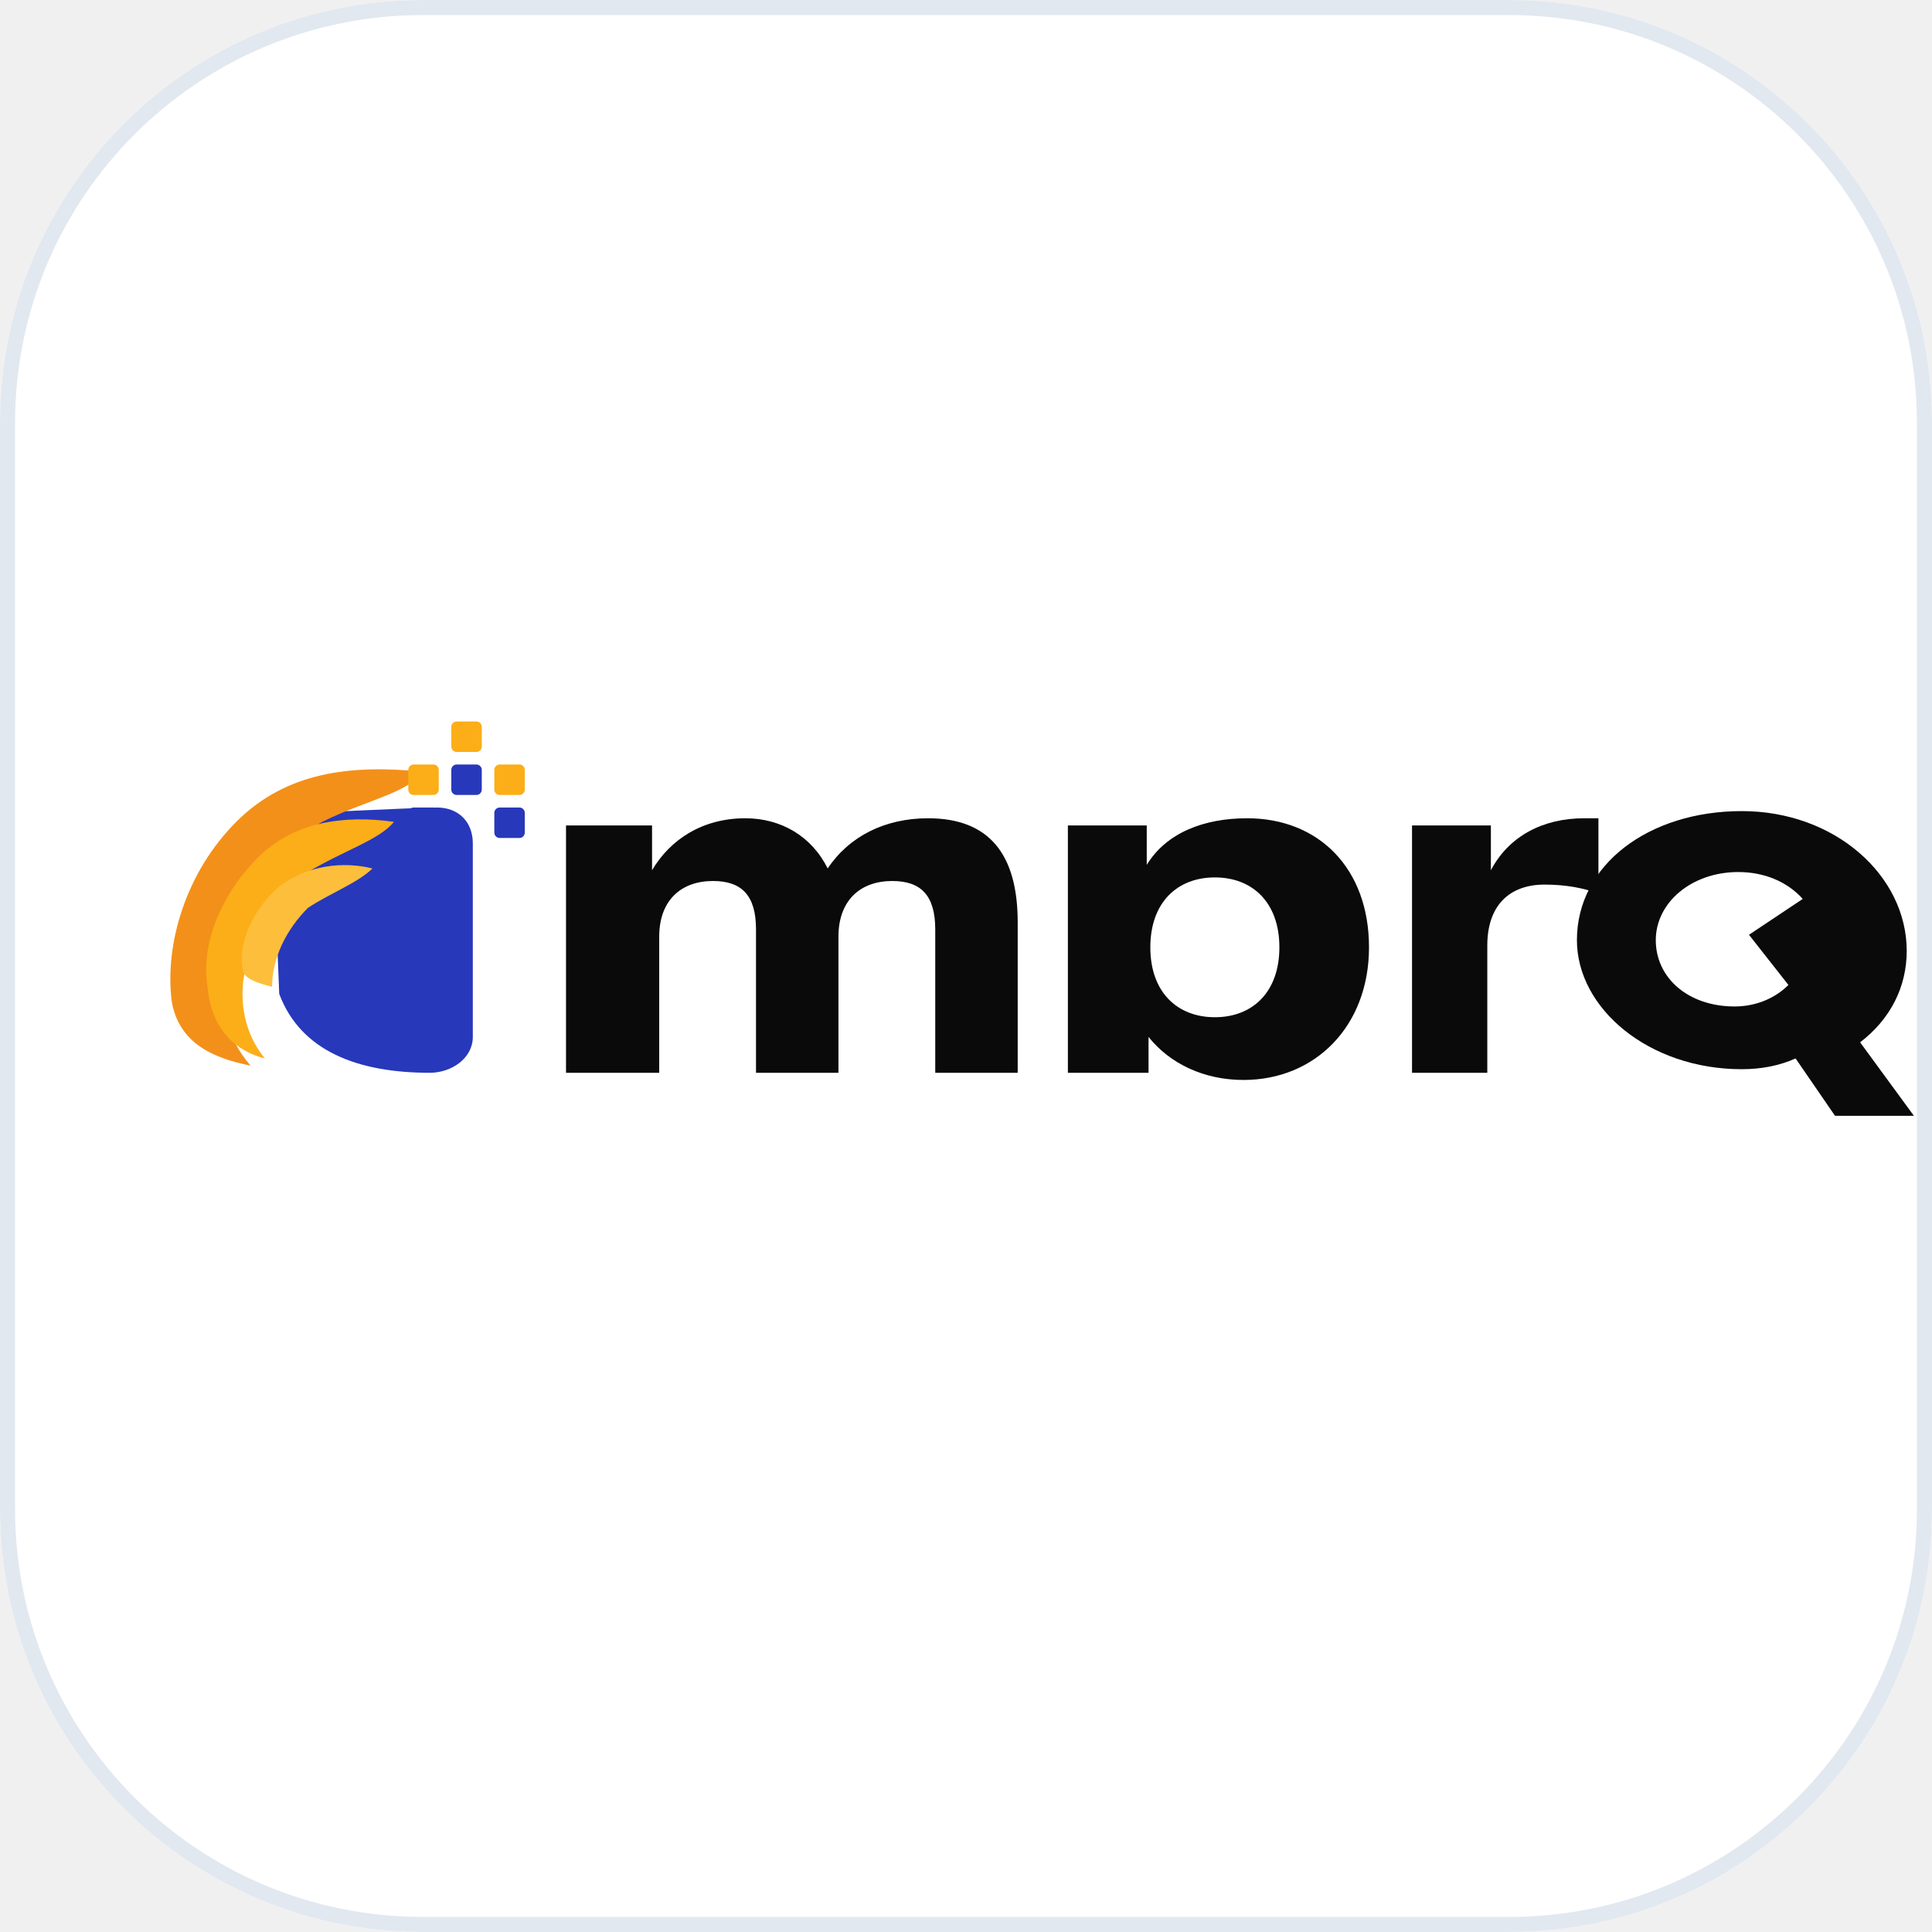
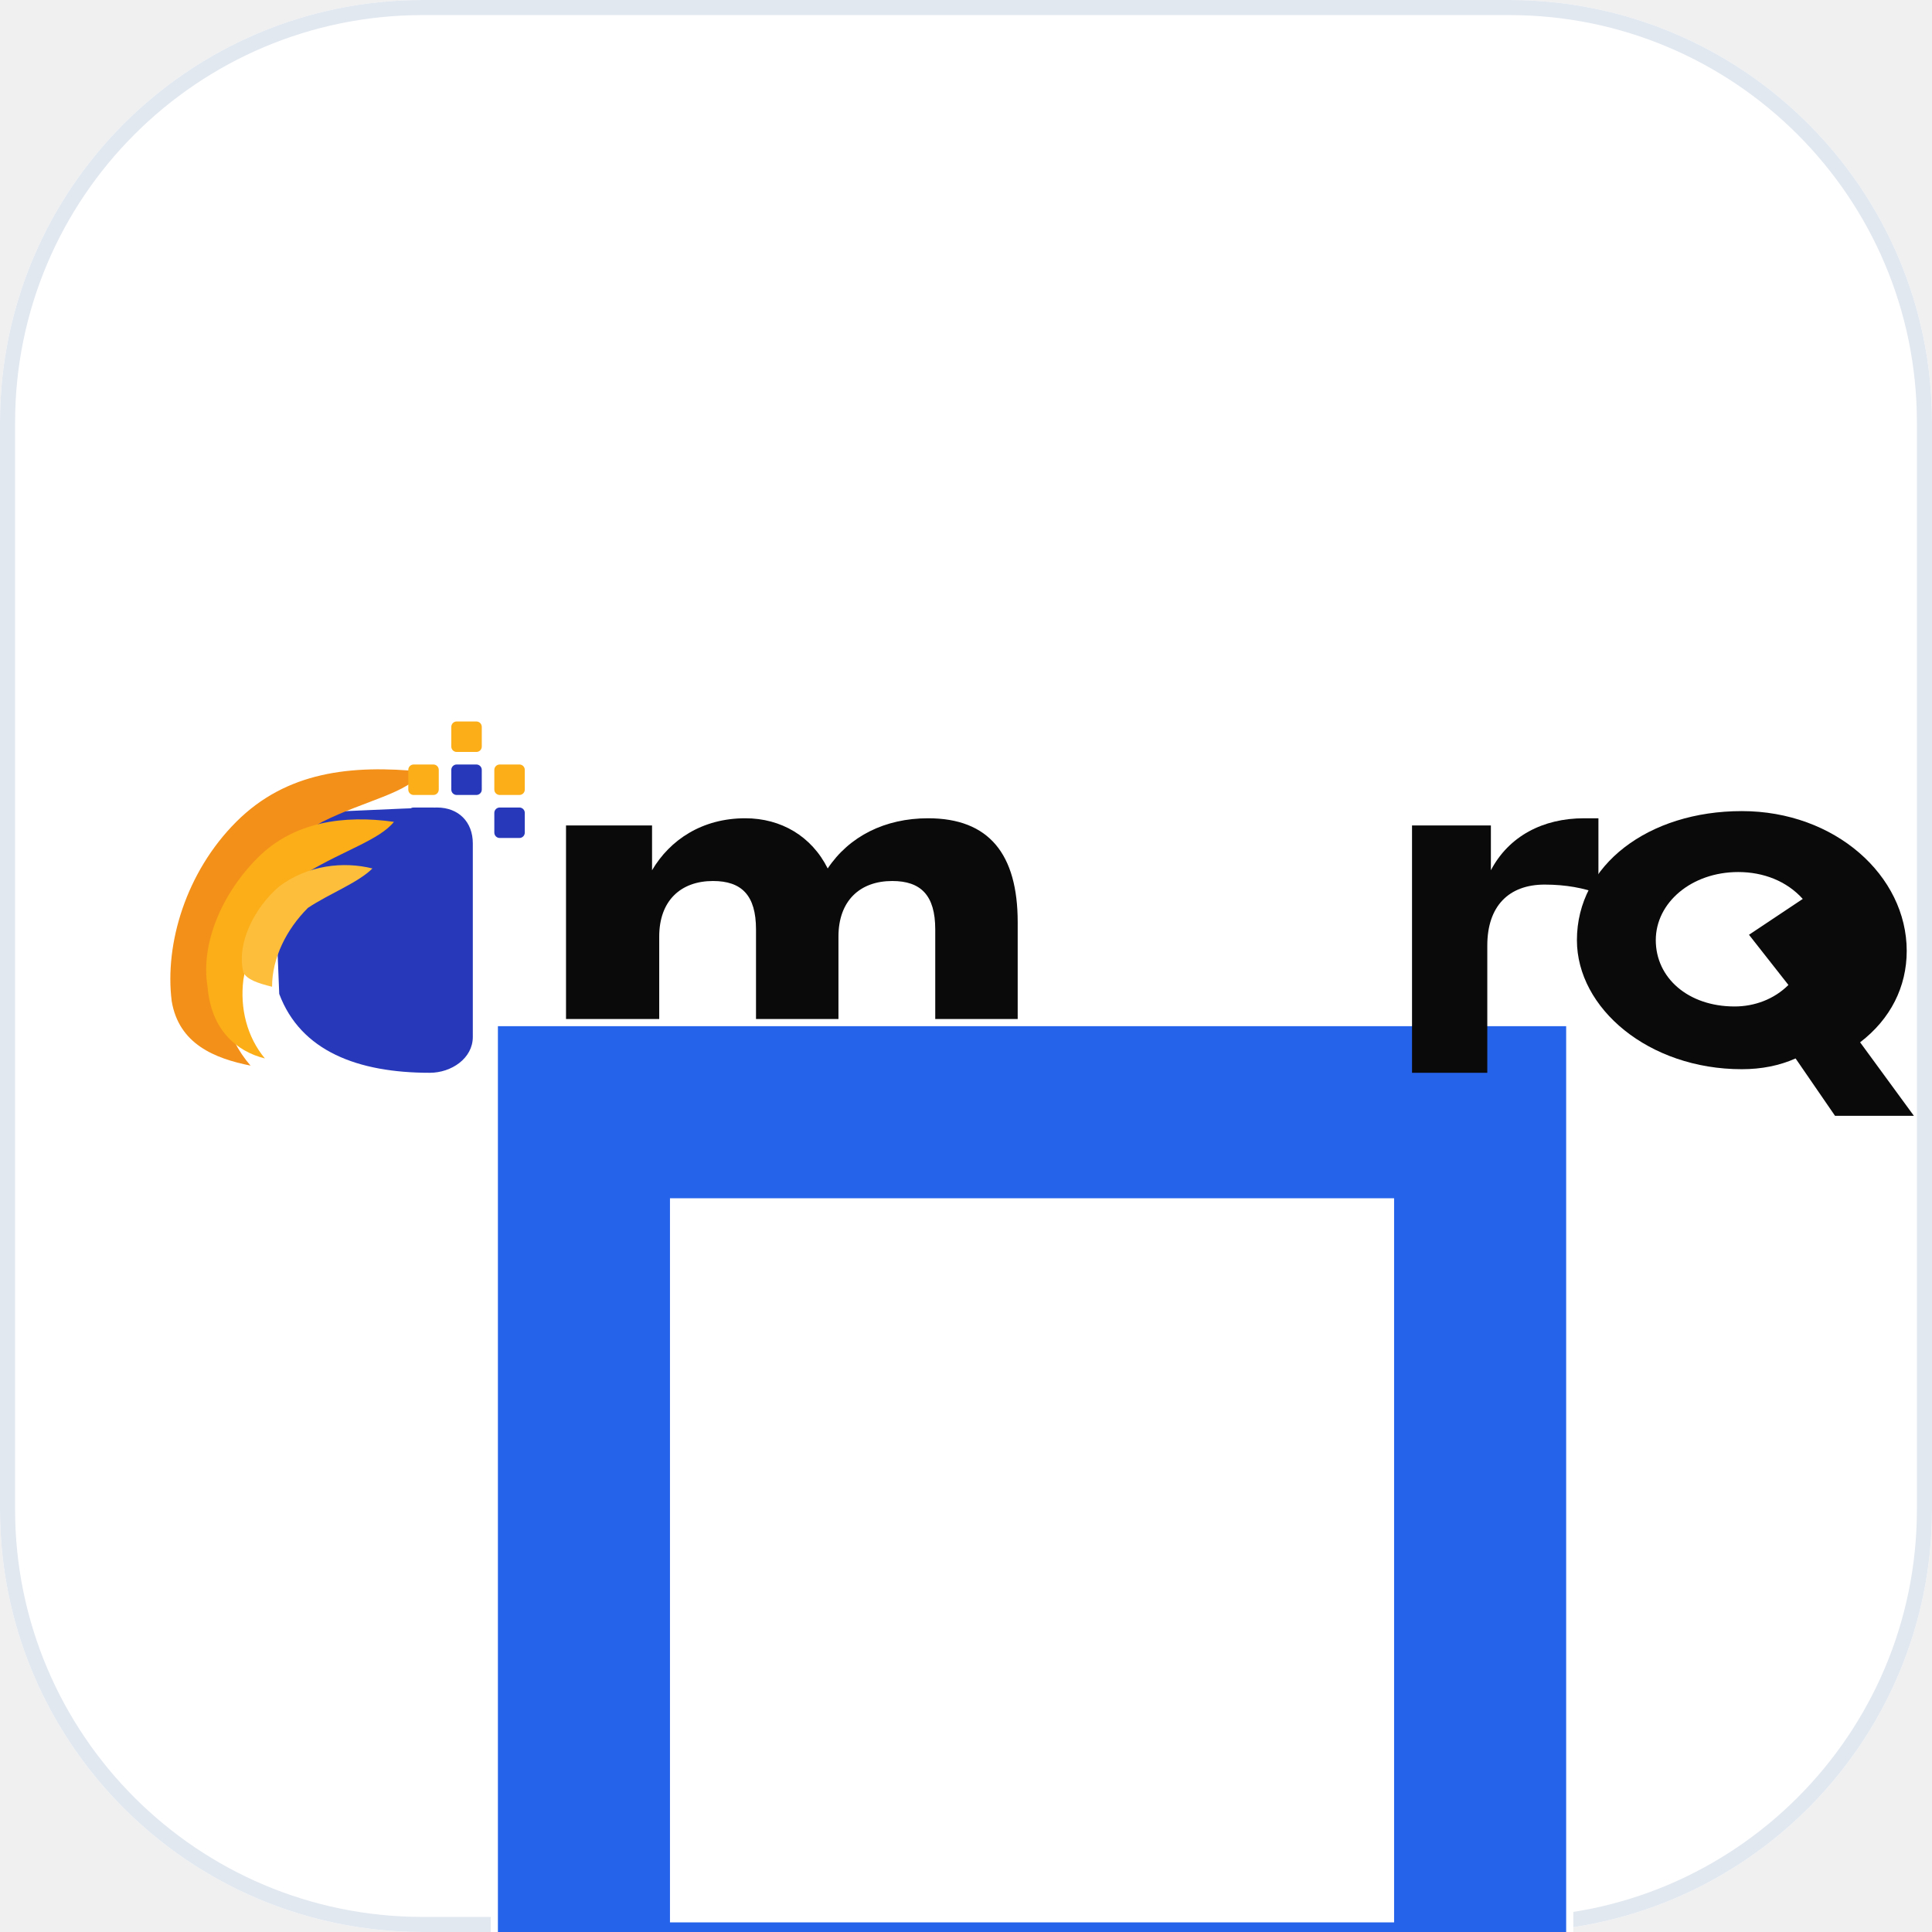
<svg xmlns="http://www.w3.org/2000/svg" viewBox="0 0 512 512" width="512" height="512">
  <defs>
    <filter id="softShadow" x="-10%" y="-10%" width="120%" height="120%">
      <feDropShadow dx="0" dy="8" stdDeviation="16" flood-color="#000000" flood-opacity="0.08" />
    </filter>
  </defs>
  <rect width="512" height="512" rx="112" fill="#FFFFFF" />
  <rect x="2" y="2" width="508" height="508" rx="110" fill="none" stroke="#E2E8F0" stroke-width="4" />
  <g transform="translate(36, 176) scale(0.95)">
    <g id="emblem">
      <path d="M38 42 C38 42, 78 40, 84 40 C90 40, 94 44, 94 50 L94 104 C94 110, 88 114, 82 114 C62 114, 46 108, 40 92 Z" fill="#2738BA" />
      <path d="M10 94 C8 78, 14 58, 28 44 C42 30, 60 28, 80 30 C76 36, 64 38, 52 44 C38 52, 28 66, 24 82 C22 92, 25 104, 32 112 C22 110, 12 106, 10 94 Z" fill="#F39019" />
      <path d="M20 90 C18 78, 24 64, 34 54 C44 44, 58 42, 72 44 C68 49, 58 52, 48 58 C38 65, 32 76, 30 88 C29 96, 31 104, 36 110 C28 108, 21 102, 20 90 Z" fill="#FBAE17" />
      <path d="M30 86 C28 78, 33 68, 40 62 C48 56, 58 55, 66 57 C62 61, 54 64, 48 68 C42 74, 38 82, 38 90 C34 89, 31 88, 30 86 Z" fill="#FDBE3B" />
      <rect x="76" y="28" width="8.5" height="8.5" rx="1.5" fill="#FBAE17" />
      <rect x="88" y="28" width="8.5" height="8.5" rx="1.5" fill="#2738BA" />
      <rect x="100" y="28" width="8.5" height="8.5" rx="1.5" fill="#FBAE17" />
      <rect x="88" y="16" width="8.5" height="8.5" rx="1.5" fill="#FBAE17" />
      <rect x="76" y="40" width="8.5" height="8.5" rx="1.5" fill="#2738BA" />
      <rect x="100" y="40" width="8.5" height="8.5" rx="1.5" fill="#2738BA" />
    </g>
    <g id="letters" fill="#0A0A0A">
      <path d="M120 45 L144 45 L144 57.5 C149 49, 158 43, 170 43 C180 43, 188.5 48, 193 57 C199 48, 209 43, 221 43 C238 43, 246 53, 246 72 L246 114 L223 114 L223 74 C223 64.5, 219 60.5, 211 60.5 C202 60.5, 196 66, 196 76 L196 114 L173 114 L173 74 C173 64.5, 169 60.5, 161 60.5 C152 60.5, 146 66, 146 76 L146 114 L120 114 Z" />
-       <path fill-rule="evenodd" d="M260 45 L282 45 L282 56 C287.5 47, 298 43, 310 43 C330 43, 344 57, 344 79 C344 101, 329 116, 309 116 C298 116, 288.5 111.5, 282.5 104 L282.5 114 L260 114 Z M283 79 C283 91.5, 290.5 98.5, 301 98.5 C311.5 98.5, 319 91.5, 319 79 C319 66.5, 311.5 59.5, 301 59.5 C290.5 59.5, 283 66.5, 283 79 Z" />
+       <path d="M 100 100 L 400 100 L 400 400 L 100 400 Z M 150 150 L 350 150 L 350 350 L 150 350 Z" fill="#2563eb" fill-rule="evenodd" stroke="#ffffff" stroke-width="2" />
      <path d="M356 45 L378 45 L378 57.5 C383 48, 392.5 43, 404 43 L408 43 L408 64 C404 62.5, 399 61.5, 393 61.5 C383 61.5, 377 67.5, 377 78.5 L377 114 L356 114 Z" />
      <path d="M448 41 C474 41, 494 59, 494 80 C494 90, 489.5 99, 481 105.5 L496 126 L474 126 L463 110 C458.5 112, 453.5 113, 448 113 C422 113, 402 96, 402 77 C402 56, 422 41, 448 41 Z M447 58 C434 58, 424 66.5, 424 77 C424 87.5, 433 95.5, 446 95.5 C451.5 95.5, 457 93.5, 461 89.5 L450 75.5 L465 65.5 C460.5 60.5, 454 58, 447 58 Z" />
    </g>
  </g>
</svg>
